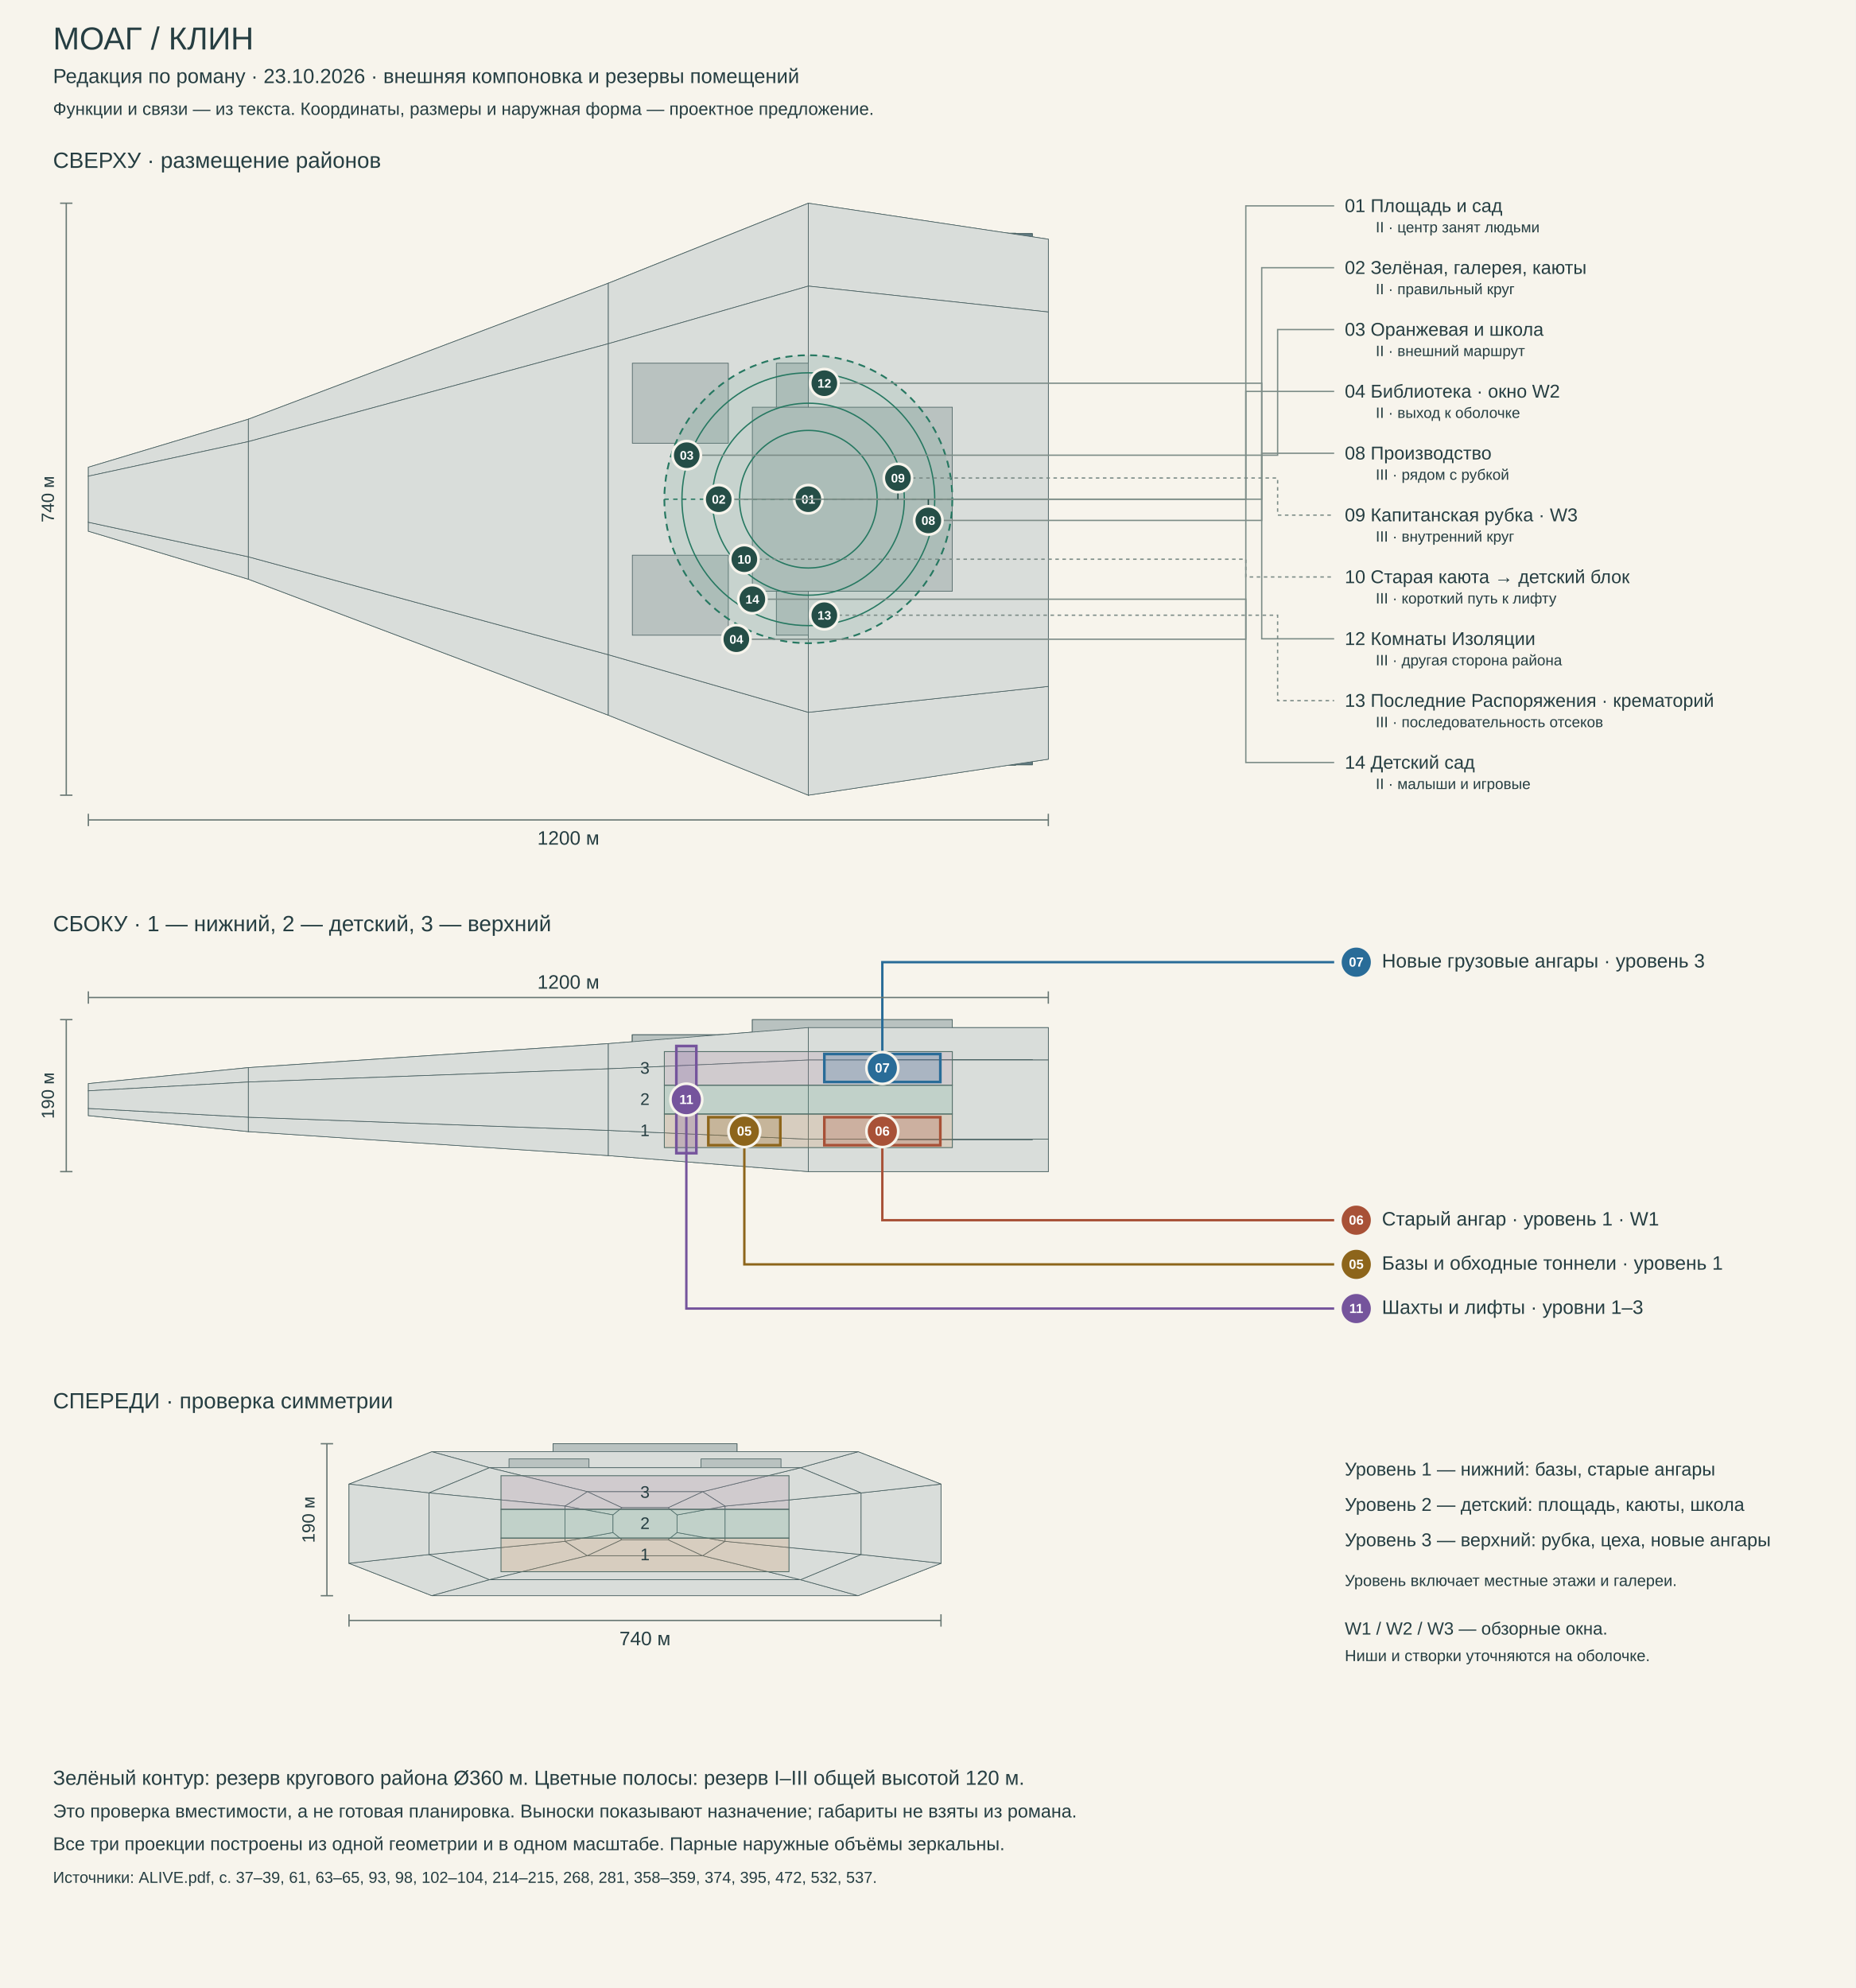
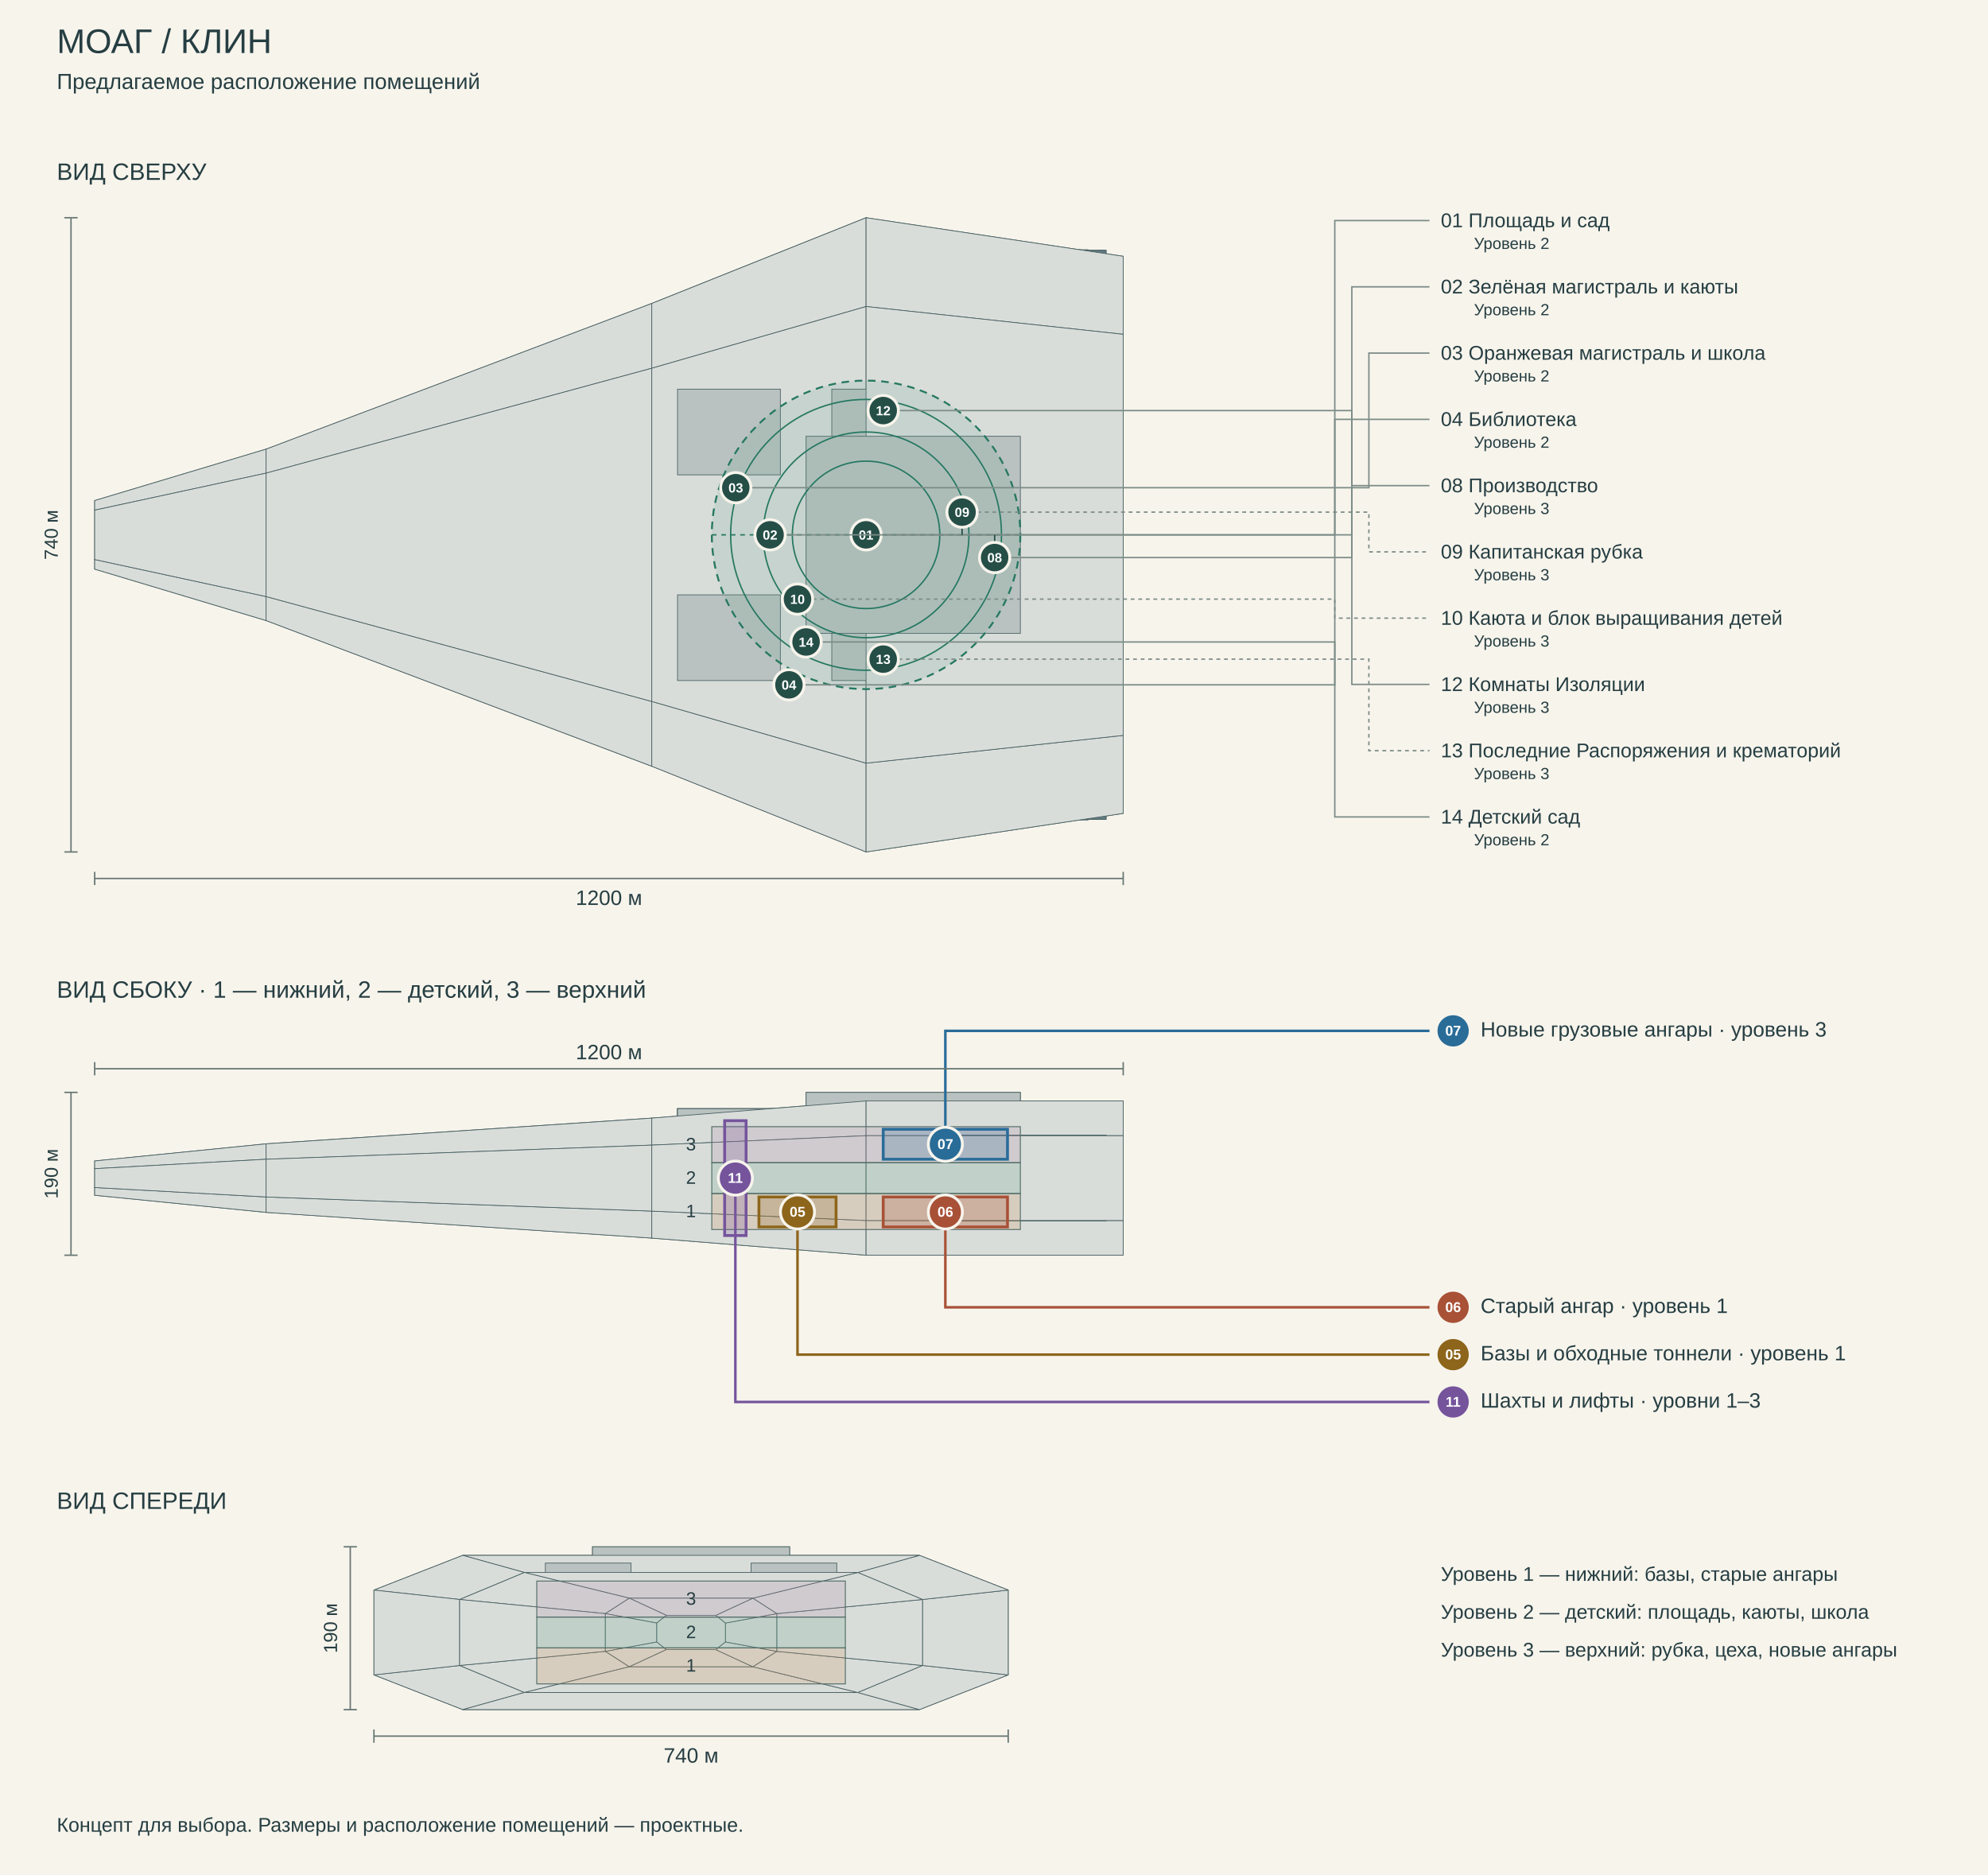
- <svg xmlns="http://www.w3.org/2000/svg" width="2100" height="2250" viewBox="0 0 2100 2250">
-   <rect width="2100" height="2250" fill="#f7f4ec" />
+ <svg xmlns="http://www.w3.org/2000/svg" width="2100" height="1980" viewBox="0 0 2100 1980">
+   <rect width="2100" height="1980" fill="#f7f4ec" />
  <style>text{font-family:Arial,sans-serif;fill:#263e42} .num{font-weight:bold}</style>
  <text x="60" y="56" font-size="36">МОАГ / КЛИН</text>
-   <text x="60" y="94" font-size="23">Редакция по роману · 23.10.2026 · внешняя компоновка и резервы помещений</text>
-   <text x="60" y="130" font-size="20">Функции и связи — из текста. Координаты, размеры и наружная форма — проектное предложение.</text>
-   <text x="60" y="190.0" font-size="25">СВЕРХУ · размещение районов</text>
+   <text x="60" y="94" font-size="23">Предлагаемое расположение помещений</text>
+   <text x="60" y="190.0" font-size="25">ВИД СВЕРХУ</text>
  <polygon points="914.86,806.20 914.86,323.80 1186.49,353.14 1186.49,776.86" fill="#d9ddda" stroke="#496061" stroke-width=".75" />
  <polygon points="688.51,741.01 688.51,388.99 914.86,323.80 914.86,806.20" fill="#d9ddda" stroke="#496061" stroke-width=".75" />
  <polygon points="914.86,900.00 914.86,806.20 1186.49,776.86 1186.49,859.26" fill="#d9ddda" stroke="#496061" stroke-width=".75" />
  <polygon points="914.86,323.80 914.86,230.00 1186.49,270.74 1186.49,353.14" fill="#d9ddda" stroke="#496061" stroke-width=".75" />
  <polygon points="688.51,809.46 688.51,741.01 914.86,806.20 914.86,900.00" fill="#d9ddda" stroke="#496061" stroke-width=".75" />
  <polygon points="688.51,388.99 688.51,320.54 914.86,230.00 914.86,323.80" fill="#d9ddda" stroke="#496061" stroke-width=".75" />
  <polygon points="281.08,630.19 281.08,499.81 688.51,388.99 688.51,741.01" fill="#d9ddda" stroke="#496061" stroke-width=".75" />
  <polygon points="987.30,865.59 1168.38,865.59 1168.38,854.73 987.30,854.73" fill="#617b82" stroke="#496061" stroke-width=".75" />
  <polygon points="987.30,275.27 1168.38,275.27 1168.38,264.41 987.30,264.41" fill="#617b82" stroke="#496061" stroke-width=".75" />
  <polygon points="281.08,655.54 281.08,630.19 688.51,741.01 688.51,809.46" fill="#d9ddda" stroke="#496061" stroke-width=".75" />
  <polygon points="281.08,499.81 281.08,474.46 688.51,320.54 688.51,388.99" fill="#d9ddda" stroke="#496061" stroke-width=".75" />
  <polygon points="100.00,591.08 100.00,538.92 281.08,499.81 281.08,630.19" fill="#d9ddda" stroke="#496061" stroke-width=".75" />
  <polygon points="100.00,601.22 100.00,591.08 281.08,630.19 281.08,655.54" fill="#d9ddda" stroke="#496061" stroke-width=".75" />
  <polygon points="100.00,538.92 100.00,528.78 281.08,474.46 281.08,499.81" fill="#d9ddda" stroke="#496061" stroke-width=".75" />
  <polygon points="997.26,866.05 1013.55,866.05 1013.55,780.03 997.26,780.03" fill="#b9c2c0" stroke="#496061" stroke-width=".75" />
  <polygon points="1133.07,866.05 1149.36,866.05 1149.36,780.03 1133.07,780.03" fill="#b9c2c0" stroke="#496061" stroke-width=".75" />
  <polygon points="997.26,349.97 1013.55,349.97 1013.55,263.95 997.26,263.95" fill="#b9c2c0" stroke="#496061" stroke-width=".75" />
  <polygon points="1133.07,349.97 1149.36,349.97 1149.36,263.95 1133.07,263.95" fill="#b9c2c0" stroke="#496061" stroke-width=".75" />
  <polygon points="997.26,866.05 997.26,780.03 1013.55,780.03 1013.55,866.05" fill="#b9c2c0" stroke="#496061" stroke-width=".75" />
  <polygon points="1133.07,866.05 1133.07,780.03 1149.36,780.03 1149.36,866.05" fill="#b9c2c0" stroke="#496061" stroke-width=".75" />
  <polygon points="997.26,349.97 997.26,263.95 1013.55,263.95 1013.55,349.97" fill="#b9c2c0" stroke="#496061" stroke-width=".75" />
  <polygon points="1133.07,349.97 1133.07,263.95 1149.36,263.95 1149.36,349.97" fill="#b9c2c0" stroke="#496061" stroke-width=".75" />
  <polygon points="100.00,528.78 100.00,538.92 281.08,499.81 281.08,474.46" fill="#d9ddda" stroke="#496061" stroke-width=".75" />
  <polygon points="100.00,591.08 100.00,601.22 281.08,655.54 281.08,630.19" fill="#d9ddda" stroke="#496061" stroke-width=".75" />
  <polygon points="100.00,538.92 100.00,591.08 281.08,630.19 281.08,499.81" fill="#d9ddda" stroke="#496061" stroke-width=".75" />
  <polygon points="281.08,474.46 281.08,499.81 688.51,388.99 688.51,320.54" fill="#d9ddda" stroke="#496061" stroke-width=".75" />
  <polygon points="281.08,630.19 281.08,655.54 688.51,809.46 688.51,741.01" fill="#d9ddda" stroke="#496061" stroke-width=".75" />
  <polygon points="987.30,865.59 987.30,854.73 1168.38,854.73 1168.38,865.59" fill="#617b82" stroke="#496061" stroke-width=".75" />
  <polygon points="987.30,275.27 987.30,264.41 1168.38,264.41 1168.38,275.27" fill="#617b82" stroke="#496061" stroke-width=".75" />
  <polygon points="281.08,499.81 281.08,630.19 688.51,741.01 688.51,388.99" fill="#d9ddda" stroke="#496061" stroke-width=".75" />
  <polygon points="715.68,718.92 824.32,718.92 824.32,628.38 715.68,628.38" fill="#b9c2c0" stroke="#496061" stroke-width=".75" />
  <polygon points="878.65,718.92 987.30,718.92 987.30,628.38 878.65,628.38" fill="#b9c2c0" stroke="#496061" stroke-width=".75" />
  <polygon points="715.68,501.62 824.32,501.62 824.32,411.08 715.68,411.08" fill="#b9c2c0" stroke="#496061" stroke-width=".75" />
  <polygon points="878.65,501.62 987.30,501.62 987.30,411.08 878.65,411.08" fill="#b9c2c0" stroke="#496061" stroke-width=".75" />
  <polygon points="688.51,320.54 688.51,388.99 914.86,323.80 914.86,230.00" fill="#d9ddda" stroke="#496061" stroke-width=".75" />
  <polygon points="688.51,741.01 688.51,809.46 914.86,900.00 914.86,806.20" fill="#d9ddda" stroke="#496061" stroke-width=".75" />
  <polygon points="914.86,230.00 914.86,323.80 1186.49,353.14 1186.49,270.74" fill="#d9ddda" stroke="#496061" stroke-width=".75" />
  <polygon points="914.86,806.20 914.86,900.00 1186.49,859.26 1186.49,776.86" fill="#d9ddda" stroke="#496061" stroke-width=".75" />
  <polygon points="851.49,669.12 1077.84,669.12 1077.84,460.88 851.49,460.88" fill="#b9c2c0" stroke="#496061" stroke-width=".75" />
  <polygon points="688.51,388.99 688.51,741.01 914.86,806.20 914.86,323.80" fill="#d9ddda" stroke="#496061" stroke-width=".75" />
  <polygon points="715.68,718.92 715.68,628.38 824.32,628.38 824.32,718.92" fill="#b9c2c0" stroke="#496061" stroke-width=".75" />
  <polygon points="878.65,718.92 878.65,628.38 987.30,628.38 987.30,718.92" fill="#b9c2c0" stroke="#496061" stroke-width=".75" />
  <polygon points="715.68,501.62 715.68,411.08 824.32,411.08 824.32,501.62" fill="#b9c2c0" stroke="#496061" stroke-width=".75" />
  <polygon points="878.65,501.62 878.65,411.08 987.30,411.08 987.30,501.62" fill="#b9c2c0" stroke="#496061" stroke-width=".75" />
  <polygon points="914.86,323.80 914.86,806.20 1186.49,776.86 1186.49,353.14" fill="#d9ddda" stroke="#496061" stroke-width=".75" />
  <polygon points="851.49,669.12 851.49,460.88 1077.84,460.88 1077.84,669.12" fill="#b9c2c0" stroke="#496061" stroke-width=".75" />
  <circle cx="914.865" cy="565.0" r="162.973" fill="#68a18e" fill-opacity=".16" stroke="#267861" stroke-width="2" stroke-dasharray="8 6" />
  <circle cx="914.865" cy="565.0" r="77.865" fill="none" stroke="#267861" stroke-width="1.5" />
  <circle cx="914.865" cy="565.0" r="108.649" fill="none" stroke="#267861" stroke-width="1.5" />
  <circle cx="914.865" cy="565.0" r="143.054" fill="none" stroke="#267861" stroke-width="1.5" />
  <polyline points="751.89,565.00 1077.84,565.00" fill="none" stroke="#267861" stroke-width="1.5" stroke-dasharray="5 5" />
  <polyline points="914.86,565.00 1410.00,565.00 1410.00,233.00 1510.00,233.00" fill="none" stroke="#7c8c87" stroke-width="1.5" />
  <circle cx="914.865" cy="565.0" r="16" fill="#254e47" stroke="#f7f4ec" stroke-width="3" />
  <text x="914.865" y="570.0" font-size="14" text-anchor="middle" class="num" style="fill:white">01</text>
  <text x="1522" y="240" font-size="21">01  Площадь и сад</text>
-   <text x="1557" y="263" font-size="17">II · центр занят людьми</text>
+   <text x="1557" y="263" font-size="17">Уровень 2</text>
  <polyline points="813.46,565.00 1428.00,565.00 1428.00,303.00 1510.00,303.00" fill="none" stroke="#7c8c87" stroke-width="1.5" />
  <circle cx="813.459" cy="565.0" r="16" fill="#254e47" stroke="#f7f4ec" stroke-width="3" />
  <text x="813.459" y="570.0" font-size="14" text-anchor="middle" class="num" style="fill:white">02</text>
-   <text x="1522" y="310" font-size="21">02  Зелёная, галерея, каюты</text>
-   <text x="1557" y="333" font-size="17">II · правильный круг</text>
+   <text x="1522" y="310" font-size="21">02  Зелёная магистраль и каюты</text>
+   <text x="1557" y="333" font-size="17">Уровень 2</text>
  <polyline points="777.24,515.20 1446.00,515.20 1446.00,373.00 1510.00,373.00" fill="none" stroke="#7c8c87" stroke-width="1.5" />
  <circle cx="777.243" cy="515.203" r="16" fill="#254e47" stroke="#f7f4ec" stroke-width="3" />
  <text x="777.243" y="520.203" font-size="14" text-anchor="middle" class="num" style="fill:white">03</text>
-   <text x="1522" y="380" font-size="21">03  Оранжевая и школа</text>
-   <text x="1557" y="403" font-size="17">II · внешний маршрут</text>
+   <text x="1522" y="380" font-size="21">03  Оранжевая магистраль и школа</text>
+   <text x="1557" y="403" font-size="17">Уровень 2</text>
  <polyline points="833.38,723.45 1410.00,723.45 1410.00,443.00 1510.00,443.00" fill="none" stroke="#7c8c87" stroke-width="1.5" />
  <circle cx="833.378" cy="723.446" r="16" fill="#254e47" stroke="#f7f4ec" stroke-width="3" />
  <text x="833.378" y="728.446" font-size="14" text-anchor="middle" class="num" style="fill:white">04</text>
-   <text x="1522" y="450" font-size="21">04  Библиотека · окно W2</text>
-   <text x="1557" y="473" font-size="17">II · выход к оболочке</text>
+   <text x="1522" y="450" font-size="21">04  Библиотека</text>
+   <text x="1557" y="473" font-size="17">Уровень 2</text>
  <polyline points="1050.68,565.00 1050.68,589.00" fill="none" stroke="#254e47" stroke-width="1.5" />
  <polyline points="1050.68,589.00 1428.00,589.00 1428.00,513.00 1510.00,513.00" fill="none" stroke="#7c8c87" stroke-width="1.5" />
  <circle cx="1050.676" cy="589.0" r="16" fill="#254e47" stroke="#f7f4ec" stroke-width="3" />
  <text x="1050.676" y="594.0" font-size="14" text-anchor="middle" class="num" style="fill:white">08</text>
  <text x="1522" y="520" font-size="21">08  Производство</text>
-   <text x="1557" y="543" font-size="17">III · рядом с рубкой</text>
+   <text x="1557" y="543" font-size="17">Уровень 3</text>
  <polyline points="1016.27,565.00 1016.27,541.00" fill="none" stroke="#254e47" stroke-width="1.5" />
  <polyline points="1016.27,541.00 1446.00,541.00 1446.00,583.00 1510.00,583.00" fill="none" stroke="#7c8c87" stroke-width="1.5" stroke-dasharray="4 4" />
  <circle cx="1016.27" cy="541.0" r="16" fill="#254e47" stroke="#f7f4ec" stroke-width="3" />
  <text x="1016.27" y="546.0" font-size="14" text-anchor="middle" class="num" style="fill:white">09</text>
-   <text x="1522" y="590" font-size="21">09  Капитанская рубка · W3</text>
-   <text x="1557" y="613" font-size="17">III · внутренний круг</text>
+   <text x="1522" y="590" font-size="21">09  Капитанская рубка</text>
+   <text x="1557" y="613" font-size="17">Уровень 3</text>
  <polyline points="842.43,632.91 1410.00,632.91 1410.00,653.00 1510.00,653.00" fill="none" stroke="#7c8c87" stroke-width="1.5" stroke-dasharray="4 4" />
  <circle cx="842.432" cy="632.905" r="16" fill="#254e47" stroke="#f7f4ec" stroke-width="3" />
  <text x="842.432" y="637.905" font-size="14" text-anchor="middle" class="num" style="fill:white">10</text>
-   <text x="1522" y="660" font-size="21">10  Старая каюта → детский блок</text>
-   <text x="1557" y="683" font-size="17">III · короткий путь к лифту</text>
+   <text x="1522" y="660" font-size="21">10  Каюта и блок выращивания детей</text>
+   <text x="1557" y="683" font-size="17">Уровень 3</text>
  <polyline points="932.97,433.72 1428.00,433.72 1428.00,723.00 1510.00,723.00" fill="none" stroke="#7c8c87" stroke-width="1.5" />
  <circle cx="932.973" cy="433.716" r="16" fill="#254e47" stroke="#f7f4ec" stroke-width="3" />
  <text x="932.973" y="438.716" font-size="14" text-anchor="middle" class="num" style="fill:white">12</text>
  <text x="1522" y="730" font-size="21">12  Комнаты Изоляции</text>
-   <text x="1557" y="753" font-size="17">III · другая сторона района</text>
+   <text x="1557" y="753" font-size="17">Уровень 3</text>
  <polyline points="932.97,696.28 1446.00,696.28 1446.00,793.00 1510.00,793.00" fill="none" stroke="#7c8c87" stroke-width="1.5" stroke-dasharray="4 4" />
  <circle cx="932.973" cy="696.284" r="16" fill="#254e47" stroke="#f7f4ec" stroke-width="3" />
  <text x="932.973" y="701.284" font-size="14" text-anchor="middle" class="num" style="fill:white">13</text>
-   <text x="1522" y="800" font-size="21">13  Последние Распоряжения · крематорий</text>
-   <text x="1557" y="823" font-size="17">III · последовательность отсеков</text>
+   <text x="1522" y="800" font-size="21">13  Последние Распоряжения и крематорий</text>
+   <text x="1557" y="823" font-size="17">Уровень 3</text>
  <polyline points="851.49,678.18 1410.00,678.18 1410.00,863.00 1510.00,863.00" fill="none" stroke="#7c8c87" stroke-width="1.5" />
  <circle cx="851.486" cy="678.176" r="16" fill="#254e47" stroke="#f7f4ec" stroke-width="3" />
  <text x="851.486" y="683.176" font-size="14" text-anchor="middle" class="num" style="fill:white">14</text>
  <text x="1522" y="870" font-size="21">14  Детский сад</text>
-   <text x="1557" y="893" font-size="17">II · малыши и игровые</text>
+   <text x="1557" y="893" font-size="17">Уровень 2</text>
  <polyline points="100.00,921.00 100.00,935.00" fill="none" stroke="#687773" stroke-width="1.5" />
  <polyline points="1186.49,921.00 1186.49,935.00" fill="none" stroke="#687773" stroke-width="1.5" />
  <polyline points="100.00,928.00 1186.49,928.00" fill="none" stroke="#687773" stroke-width="1.5" />
  <text x="643.243" y="956.0" font-size="22" text-anchor="middle">1200 м</text>
  <polyline points="75.00,230.00 75.00,900.00" fill="none" stroke="#687773" stroke-width="1.5" />
  <polyline points="68.00,230.00 82.00,230.00" fill="none" stroke="#687773" stroke-width="1.5" />
  <polyline points="68.00,900.00 82.00,900.00" fill="none" stroke="#687773" stroke-width="1.5" />
  <text x="61" y="565.0" font-size="20" text-anchor="middle" transform="rotate(-90 61 565.0)">740 м</text>
-   <text x="60" y="1053.986" font-size="25">СБОКУ · 1 — нижний, 2 — детский, 3 — верхний</text>
+   <text x="60" y="1053.986" font-size="25">ВИД СБОКУ · 1 — нижний, 2 — детский, 3 — верхний</text>
  <polygon points="914.86,1289.34 914.86,1199.71 1186.49,1199.71 1186.49,1289.34" fill="#d9ddda" stroke="#496061" stroke-width=".75" />
  <polygon points="997.26,1251.77 1013.55,1251.77 1013.55,1237.28 997.26,1237.28" fill="#b9c2c0" stroke="#496061" stroke-width=".75" />
  <polygon points="1133.07,1251.77 1149.36,1251.77 1149.36,1237.28 1133.07,1237.28" fill="#b9c2c0" stroke="#496061" stroke-width=".75" />
  <polygon points="987.30,1289.80 1168.38,1289.80 1168.38,1199.26 987.30,1199.26" fill="#617b82" stroke="#496061" stroke-width=".75" />
  <polygon points="688.51,1279.39 688.51,1209.67 914.86,1199.71 914.86,1289.34" fill="#d9ddda" stroke="#496061" stroke-width=".75" />
  <polygon points="987.30,1289.80 987.30,1199.26 1168.38,1199.26 1168.38,1289.80" fill="#617b82" stroke="#496061" stroke-width=".75" />
  <polygon points="914.86,1326.01 914.86,1289.34 1186.49,1289.34 1186.49,1326.01" fill="#d9ddda" stroke="#496061" stroke-width=".75" />
  <polygon points="914.86,1199.71 914.86,1163.04 1186.49,1163.04 1186.49,1199.71" fill="#d9ddda" stroke="#496061" stroke-width=".75" />
  <polygon points="688.51,1307.91 688.51,1279.39 914.86,1289.34 914.86,1326.01" fill="#d9ddda" stroke="#496061" stroke-width=".75" />
  <polygon points="688.51,1209.67 688.51,1181.15 914.86,1163.04 914.86,1199.71" fill="#d9ddda" stroke="#496061" stroke-width=".75" />
  <polygon points="997.26,1251.77 997.26,1237.28 1013.55,1237.28 1013.55,1251.77" fill="#b9c2c0" stroke="#496061" stroke-width=".75" />
  <polygon points="1133.07,1251.77 1133.07,1237.28 1149.36,1237.28 1149.36,1251.77" fill="#b9c2c0" stroke="#496061" stroke-width=".75" />
  <polygon points="281.08,1264.45 281.08,1224.61 688.51,1209.67 688.51,1279.39" fill="#d9ddda" stroke="#496061" stroke-width=".75" />
  <polygon points="715.68,1192.92 824.32,1192.92 824.32,1171.19 715.68,1171.19" fill="#b9c2c0" stroke="#496061" stroke-width=".75" />
  <polygon points="878.65,1192.92 987.30,1192.92 987.30,1171.19 878.65,1171.19" fill="#b9c2c0" stroke="#496061" stroke-width=".75" />
  <polygon points="281.08,1280.74 281.08,1264.45 688.51,1279.39 688.51,1307.91" fill="#d9ddda" stroke="#496061" stroke-width=".75" />
  <polygon points="281.08,1224.61 281.08,1208.31 688.51,1181.15 688.51,1209.67" fill="#d9ddda" stroke="#496061" stroke-width=".75" />
  <polygon points="851.49,1181.15 1077.84,1181.15 1077.84,1153.99 851.49,1153.99" fill="#b9c2c0" stroke="#496061" stroke-width=".75" />
  <polygon points="100.00,1254.49 100.00,1234.57 281.08,1224.61 281.08,1264.45" fill="#d9ddda" stroke="#496061" stroke-width=".75" />
  <polygon points="715.68,1192.92 715.68,1171.19 824.32,1171.19 824.32,1192.92" fill="#b9c2c0" stroke="#496061" stroke-width=".75" />
  <polygon points="878.65,1192.92 878.65,1171.19 987.30,1171.19 987.30,1192.92" fill="#b9c2c0" stroke="#496061" stroke-width=".75" />
  <polygon points="100.00,1262.64 100.00,1254.49 281.08,1264.45 281.08,1280.74" fill="#d9ddda" stroke="#496061" stroke-width=".75" />
  <polygon points="100.00,1234.57 100.00,1226.42 281.08,1208.31 281.08,1224.61" fill="#d9ddda" stroke="#496061" stroke-width=".75" />
  <polygon points="100.00,1254.49 100.00,1262.64 281.08,1280.74 281.08,1264.45" fill="#d9ddda" stroke="#496061" stroke-width=".75" />
  <polygon points="100.00,1226.42 100.00,1234.57 281.08,1224.61 281.08,1208.31" fill="#d9ddda" stroke="#496061" stroke-width=".75" />
  <polygon points="100.00,1234.57 100.00,1254.49 281.08,1264.45 281.08,1224.61" fill="#d9ddda" stroke="#496061" stroke-width=".75" />
  <polygon points="715.68,1192.92 824.32,1192.92 824.32,1171.19 715.68,1171.19" fill="#b9c2c0" stroke="#496061" stroke-width=".75" />
  <polygon points="878.65,1192.92 987.30,1192.92 987.30,1171.19 878.65,1171.19" fill="#b9c2c0" stroke="#496061" stroke-width=".75" />
  <polygon points="851.49,1181.15 851.49,1153.99 1077.84,1153.99 1077.84,1181.15" fill="#b9c2c0" stroke="#496061" stroke-width=".75" />
  <polygon points="281.08,1264.45 281.08,1280.74 688.51,1307.91 688.51,1279.39" fill="#d9ddda" stroke="#496061" stroke-width=".75" />
  <polygon points="281.08,1208.31 281.08,1224.61 688.51,1209.67 688.51,1181.15" fill="#d9ddda" stroke="#496061" stroke-width=".75" />
  <polygon points="715.68,1192.92 715.68,1171.19 824.32,1171.19 824.32,1192.92" fill="#b9c2c0" stroke="#496061" stroke-width=".75" />
  <polygon points="878.65,1192.92 878.65,1171.19 987.30,1171.19 987.30,1192.92" fill="#b9c2c0" stroke="#496061" stroke-width=".75" />
  <polygon points="281.08,1224.61 281.08,1264.45 688.51,1279.39 688.51,1209.67" fill="#d9ddda" stroke="#496061" stroke-width=".75" />
  <polygon points="997.26,1251.77 1013.55,1251.77 1013.55,1237.28 997.26,1237.28" fill="#b9c2c0" stroke="#496061" stroke-width=".75" />
  <polygon points="1133.07,1251.77 1149.36,1251.77 1149.36,1237.28 1133.07,1237.28" fill="#b9c2c0" stroke="#496061" stroke-width=".75" />
  <polygon points="688.51,1279.39 688.51,1307.91 914.86,1326.01 914.86,1289.34" fill="#d9ddda" stroke="#496061" stroke-width=".75" />
  <polygon points="688.51,1181.15 688.51,1209.67 914.86,1199.71 914.86,1163.04" fill="#d9ddda" stroke="#496061" stroke-width=".75" />
  <polygon points="914.86,1289.34 914.86,1326.01 1186.49,1326.01 1186.49,1289.34" fill="#d9ddda" stroke="#496061" stroke-width=".75" />
  <polygon points="914.86,1163.04 914.86,1199.71 1186.49,1199.71 1186.49,1163.04" fill="#d9ddda" stroke="#496061" stroke-width=".75" />
  <polygon points="688.51,1209.67 688.51,1279.39 914.86,1289.34 914.86,1199.71" fill="#d9ddda" stroke="#496061" stroke-width=".75" />
  <polygon points="987.30,1289.80 1168.38,1289.80 1168.38,1199.26 987.30,1199.26" fill="#617b82" stroke="#496061" stroke-width=".75" />
  <polygon points="987.30,1289.80 987.30,1199.26 1168.38,1199.26 1168.38,1289.80" fill="#617b82" stroke="#496061" stroke-width=".75" />
  <polygon points="997.26,1251.77 997.26,1237.28 1013.55,1237.28 1013.55,1251.77" fill="#b9c2c0" stroke="#496061" stroke-width=".75" />
  <polygon points="1133.07,1251.77 1133.07,1237.28 1149.36,1237.28 1149.36,1251.77" fill="#b9c2c0" stroke="#496061" stroke-width=".75" />
  <polygon points="914.86,1199.71 914.86,1289.34 1186.49,1289.34 1186.49,1199.71" fill="#d9ddda" stroke="#496061" stroke-width=".75" />
  <rect x="751.892" y="1260.824" width="325.946" height="38.027" fill="#cc9767" fill-opacity=".23" stroke="#536e68" stroke-width="1" />
  <text x="729.892" y="1285.838" font-size="19" text-anchor="middle">1</text>
  <rect x="751.892" y="1228.23" width="325.946" height="32.595" fill="#70a78f" fill-opacity=".23" stroke="#536e68" stroke-width="1" />
  <text x="729.892" y="1250.527" font-size="19" text-anchor="middle">2</text>
  <rect x="751.892" y="1190.203" width="325.946" height="38.027" fill="#b18ba6" fill-opacity=".23" stroke="#536e68" stroke-width="1" />
  <text x="729.892" y="1215.216" font-size="19" text-anchor="middle">3</text>
  <rect x="932.973" y="1192.919" width="131.284" height="31.689" fill="#296c98" fill-opacity=".23" stroke="#296c98" stroke-width="3" />
  <polyline points="998.61,1208.76 998.61,1088.99 1510.00,1088.99" fill="none" stroke="#296c98" stroke-width="2.7" />
  <circle cx="998.615" cy="1208.764" r="18" fill="#296c98" stroke="#f7f4ec" stroke-width="3" />
  <text x="998.615" y="1213.764" font-size="15" text-anchor="middle" class="num" style="fill:white">07</text>
  <circle cx="1535" cy="1088.986" r="18" fill="#296c98" stroke="#f7f4ec" stroke-width="3" />
  <text x="1535" y="1093.986" font-size="15" text-anchor="middle" class="num" style="fill:white">07</text>
  <text x="1564" y="1094.986" font-size="22">Новые грузовые ангары · уровень 3</text>
  <rect x="932.973" y="1264.446" width="131.284" height="31.689" fill="#a85137" fill-opacity=".23" stroke="#a85137" stroke-width="3" />
  <polyline points="998.61,1280.29 998.61,1381.01 1510.00,1381.01" fill="none" stroke="#a85137" stroke-width="2.7" />
  <circle cx="998.615" cy="1280.291" r="18" fill="#a85137" stroke="#f7f4ec" stroke-width="3" />
  <text x="998.615" y="1285.291" font-size="15" text-anchor="middle" class="num" style="fill:white">06</text>
  <circle cx="1535" cy="1381.014" r="18" fill="#a85137" stroke="#f7f4ec" stroke-width="3" />
  <text x="1535" y="1386.014" font-size="15" text-anchor="middle" class="num" style="fill:white">06</text>
-   <text x="1564" y="1387.014" font-size="22">Старый ангар · уровень 1 · W1</text>
+   <text x="1564" y="1387.014" font-size="22">Старый ангар · уровень 1</text>
  <rect x="801.689" y="1264.446" width="81.486" height="31.689" fill="#8d651b" fill-opacity=".23" stroke="#8d651b" stroke-width="3" />
  <polyline points="842.43,1280.29 842.43,1431.01 1510.00,1431.01" fill="none" stroke="#8d651b" stroke-width="2.7" />
  <circle cx="842.432" cy="1280.291" r="18" fill="#8d651b" stroke="#f7f4ec" stroke-width="3" />
  <text x="842.432" y="1285.291" font-size="15" text-anchor="middle" class="num" style="fill:white">05</text>
  <circle cx="1535" cy="1431.014" r="18" fill="#8d651b" stroke="#f7f4ec" stroke-width="3" />
  <text x="1535" y="1436.014" font-size="15" text-anchor="middle" class="num" style="fill:white">05</text>
  <text x="1564" y="1437.014" font-size="22">Базы и обходные тоннели · уровень 1</text>
  <rect x="765.473" y="1183.865" width="22.635" height="121.324" fill="#75549c" fill-opacity=".23" stroke="#75549c" stroke-width="3" />
  <polyline points="776.79,1244.53 776.79,1481.01 1510.00,1481.01" fill="none" stroke="#75549c" stroke-width="2.7" />
  <circle cx="776.791" cy="1244.527" r="18" fill="#75549c" stroke="#f7f4ec" stroke-width="3" />
  <text x="776.791" y="1249.527" font-size="15" text-anchor="middle" class="num" style="fill:white">11</text>
  <circle cx="1535" cy="1481.014" r="18" fill="#75549c" stroke="#f7f4ec" stroke-width="3" />
  <text x="1535" y="1486.014" font-size="15" text-anchor="middle" class="num" style="fill:white">11</text>
  <text x="1564" y="1487.014" font-size="22">Шахты и лифты · уровни 1–3</text>
  <polyline points="100.00,1121.99 100.00,1135.99" fill="none" stroke="#687773" stroke-width="1.5" />
  <polyline points="1186.49,1121.99 1186.49,1135.99" fill="none" stroke="#687773" stroke-width="1.5" />
  <polyline points="100.00,1128.99 1186.49,1128.99" fill="none" stroke="#687773" stroke-width="1.5" />
  <text x="643.243" y="1118.986" font-size="22" text-anchor="middle">1200 м</text>
  <polyline points="75.00,1153.99 75.00,1326.01" fill="none" stroke="#687773" stroke-width="1.5" />
  <polyline points="68.00,1153.99 82.00,1153.99" fill="none" stroke="#687773" stroke-width="1.5" />
  <polyline points="68.00,1326.01 82.00,1326.01" fill="none" stroke="#687773" stroke-width="1.5" />
  <text x="61" y="1240" font-size="20" text-anchor="middle" transform="rotate(-90 61 1240)">190 м</text>
-   <text x="60" y="1593.986" font-size="25">СПЕРЕДИ · проверка симметрии</text>
+   <text x="60" y="1593.986" font-size="25">ВИД СПЕРЕДИ</text>
  <polygon points="435.74,1769.34 518.14,1806.01 941.86,1806.01 1024.26,1769.34 1024.26,1679.71 941.86,1643.04 518.14,1643.04 435.74,1679.71" fill="#d9ddda" stroke="#496061" stroke-width=".75" />
  <polygon points="429.41,1769.80 429.41,1679.26 440.27,1679.26 440.27,1769.80" fill="#617b82" stroke="#496061" stroke-width=".75" />
  <polygon points="1019.73,1769.80 1019.73,1679.26 1030.59,1679.26 1030.59,1769.80" fill="#617b82" stroke="#496061" stroke-width=".75" />
  <polygon points="428.95,1731.77 428.95,1717.28 514.97,1717.28 514.97,1731.77" fill="#b9c2c0" stroke="#496061" stroke-width=".75" />
  <polygon points="945.03,1731.77 945.03,1717.28 1031.05,1717.28 1031.05,1731.77" fill="#b9c2c0" stroke="#496061" stroke-width=".75" />
  <polygon points="428.95,1731.77 514.97,1731.77 514.97,1717.28 428.95,1717.28" fill="#b9c2c0" stroke="#496061" stroke-width=".75" />
  <polygon points="945.03,1731.77 1031.05,1731.77 1031.05,1717.28 945.03,1717.28" fill="#b9c2c0" stroke="#496061" stroke-width=".75" />
  <polygon points="625.88,1661.15 625.88,1633.99 834.12,1633.99 834.12,1661.15" fill="#b9c2c0" stroke="#496061" stroke-width=".75" />
  <polygon points="395.00,1769.34 488.80,1806.01 518.14,1806.01 435.74,1769.34" fill="#d9ddda" stroke="#496061" stroke-width=".75" />
  <polygon points="971.20,1806.01 1065.00,1769.34 1024.26,1769.34 941.86,1806.01" fill="#d9ddda" stroke="#496061" stroke-width=".75" />
  <polygon points="1065.00,1769.34 1065.00,1679.71 1024.26,1679.71 1024.26,1769.34" fill="#d9ddda" stroke="#496061" stroke-width=".75" />
  <polygon points="1065.00,1679.71 971.20,1643.04 941.86,1643.04 1024.26,1679.71" fill="#d9ddda" stroke="#496061" stroke-width=".75" />
  <polygon points="488.80,1643.04 395.00,1679.71 435.74,1679.71 518.14,1643.04" fill="#d9ddda" stroke="#496061" stroke-width=".75" />
  <polygon points="395.00,1679.71 395.00,1769.34 435.74,1769.34 435.74,1679.71" fill="#d9ddda" stroke="#496061" stroke-width=".75" />
  <polygon points="428.95,1731.77 428.95,1717.28 514.97,1717.28 514.97,1731.77" fill="#b9c2c0" stroke="#496061" stroke-width=".75" />
  <polygon points="945.03,1731.77 945.03,1717.28 1031.05,1717.28 1031.05,1731.77" fill="#b9c2c0" stroke="#496061" stroke-width=".75" />
  <polygon points="428.95,1731.77 514.97,1731.77 514.97,1717.28 428.95,1717.28" fill="#b9c2c0" stroke="#496061" stroke-width=".75" />
  <polygon points="945.03,1731.77 1031.05,1731.77 1031.05,1717.28 945.03,1717.28" fill="#b9c2c0" stroke="#496061" stroke-width=".75" />
  <polygon points="429.41,1769.80 440.27,1769.80 440.27,1679.26 429.41,1679.26" fill="#617b82" stroke="#496061" stroke-width=".75" />
  <polygon points="576.08,1672.92 576.08,1651.19 666.62,1651.19 666.62,1672.92" fill="#b9c2c0" stroke="#496061" stroke-width=".75" />
  <polygon points="1019.73,1769.80 1030.59,1769.80 1030.59,1679.26 1019.73,1679.26" fill="#617b82" stroke="#496061" stroke-width=".75" />
  <polygon points="793.38,1672.92 793.38,1651.19 883.92,1651.19 883.92,1672.92" fill="#b9c2c0" stroke="#496061" stroke-width=".75" />
  <polygon points="576.08,1672.92 666.62,1672.92 666.62,1651.19 576.08,1651.19" fill="#b9c2c0" stroke="#496061" stroke-width=".75" />
  <polygon points="793.38,1672.92 883.92,1672.92 883.92,1651.19 793.38,1651.19" fill="#b9c2c0" stroke="#496061" stroke-width=".75" />
  <polygon points="625.88,1661.15 834.12,1661.15 834.12,1633.99 625.88,1633.99" fill="#b9c2c0" stroke="#496061" stroke-width=".75" />
  <polygon points="576.08,1672.92 576.08,1651.19 666.62,1651.19 666.62,1672.92" fill="#b9c2c0" stroke="#496061" stroke-width=".75" />
  <polygon points="793.38,1672.92 793.38,1651.19 883.92,1651.19 883.92,1672.92" fill="#b9c2c0" stroke="#496061" stroke-width=".75" />
  <polygon points="485.54,1759.39 553.99,1787.91 488.80,1806.01 395.00,1769.34" fill="#d9ddda" stroke="#496061" stroke-width=".75" />
  <polygon points="553.99,1787.91 906.01,1787.91 971.20,1806.01 488.80,1806.01" fill="#d9ddda" stroke="#496061" stroke-width=".75" />
  <polygon points="906.01,1787.91 974.46,1759.39 1065.00,1769.34 971.20,1806.01" fill="#d9ddda" stroke="#496061" stroke-width=".75" />
  <polygon points="974.46,1759.39 974.46,1689.67 1065.00,1679.71 1065.00,1769.34" fill="#d9ddda" stroke="#496061" stroke-width=".75" />
  <polygon points="974.46,1689.67 906.01,1661.15 971.20,1643.04 1065.00,1679.71" fill="#d9ddda" stroke="#496061" stroke-width=".75" />
  <polygon points="906.01,1661.15 553.99,1661.15 488.80,1643.04 971.20,1643.04" fill="#d9ddda" stroke="#496061" stroke-width=".75" />
  <polygon points="553.99,1661.15 485.54,1689.67 395.00,1679.71 488.80,1643.04" fill="#d9ddda" stroke="#496061" stroke-width=".75" />
  <polygon points="485.54,1689.67 485.54,1759.39 395.00,1769.34 395.00,1679.71" fill="#d9ddda" stroke="#496061" stroke-width=".75" />
  <polygon points="576.08,1672.92 666.62,1672.92 666.62,1651.19 576.08,1651.19" fill="#b9c2c0" stroke="#496061" stroke-width=".75" />
  <polygon points="793.38,1672.92 883.92,1672.92 883.92,1651.19 793.38,1651.19" fill="#b9c2c0" stroke="#496061" stroke-width=".75" />
  <polygon points="639.46,1744.45 664.81,1760.74 553.99,1787.91 485.54,1759.39" fill="#d9ddda" stroke="#496061" stroke-width=".75" />
  <polygon points="664.81,1760.74 795.19,1760.74 906.01,1787.91 553.99,1787.91" fill="#d9ddda" stroke="#496061" stroke-width=".75" />
  <polygon points="795.19,1760.74 820.54,1744.45 974.46,1759.39 906.01,1787.91" fill="#d9ddda" stroke="#496061" stroke-width=".75" />
  <polygon points="820.54,1744.45 820.54,1704.61 974.46,1689.67 974.46,1759.39" fill="#d9ddda" stroke="#496061" stroke-width=".75" />
  <polygon points="820.54,1704.61 795.19,1688.31 906.01,1661.15 974.46,1689.67" fill="#d9ddda" stroke="#496061" stroke-width=".75" />
  <polygon points="795.19,1688.31 664.81,1688.31 553.99,1661.15 906.01,1661.15" fill="#d9ddda" stroke="#496061" stroke-width=".75" />
  <polygon points="664.81,1688.31 639.46,1704.61 485.54,1689.67 553.99,1661.15" fill="#d9ddda" stroke="#496061" stroke-width=".75" />
  <polygon points="639.46,1704.61 639.46,1744.45 485.54,1759.39 485.54,1689.67" fill="#d9ddda" stroke="#496061" stroke-width=".75" />
  <polygon points="693.78,1734.49 703.92,1742.64 664.81,1760.74 639.46,1744.45" fill="#d9ddda" stroke="#496061" stroke-width=".75" />
  <polygon points="703.92,1742.64 756.08,1742.64 795.19,1760.74 664.81,1760.74" fill="#d9ddda" stroke="#496061" stroke-width=".75" />
  <polygon points="756.08,1742.64 766.22,1734.49 820.54,1744.45 795.19,1760.74" fill="#d9ddda" stroke="#496061" stroke-width=".75" />
  <polygon points="766.22,1734.49 766.22,1714.57 820.54,1704.61 820.54,1744.45" fill="#d9ddda" stroke="#496061" stroke-width=".75" />
  <polygon points="766.22,1714.57 756.08,1706.42 795.19,1688.31 820.54,1704.61" fill="#d9ddda" stroke="#496061" stroke-width=".75" />
  <polygon points="756.08,1706.42 703.92,1706.42 664.81,1688.31 795.19,1688.31" fill="#d9ddda" stroke="#496061" stroke-width=".75" />
  <polygon points="703.92,1706.42 693.78,1714.57 639.46,1704.61 664.81,1688.31" fill="#d9ddda" stroke="#496061" stroke-width=".75" />
  <polygon points="693.78,1714.57 693.78,1734.49 639.46,1744.45 639.46,1704.61" fill="#d9ddda" stroke="#496061" stroke-width=".75" />
  <polygon points="693.78,1714.57 703.92,1706.42 756.08,1706.42 766.22,1714.57 766.22,1734.49 756.08,1742.64 703.92,1742.64 693.78,1734.49" fill="#d9ddda" stroke="#496061" stroke-width=".75" />
  <rect x="567.027" y="1740.824" width="325.946" height="38.027" fill="#cc9767" fill-opacity=".23" stroke="#536e68" stroke-width="1" />
  <text x="730.0" y="1765.838" font-size="19" text-anchor="middle">1</text>
  <rect x="567.027" y="1708.23" width="325.946" height="32.595" fill="#70a78f" fill-opacity=".23" stroke="#536e68" stroke-width="1" />
  <text x="730.0" y="1730.527" font-size="19" text-anchor="middle">2</text>
  <rect x="567.027" y="1670.203" width="325.946" height="38.027" fill="#b18ba6" fill-opacity=".23" stroke="#536e68" stroke-width="1" />
  <text x="730.0" y="1695.216" font-size="19" text-anchor="middle">3</text>
  <text x="1522" y="1670" font-size="21">Уровень 1 — нижний: базы, старые ангары</text>
  <text x="1522" y="1710" font-size="21">Уровень 2 — детский: площадь, каюты, школа</text>
  <text x="1522" y="1750" font-size="21">Уровень 3 — верхний: рубка, цеха, новые ангары</text>
-   <text x="1522" y="1795" font-size="18">Уровень включает местные этажи и галереи.</text>
-   <text x="1522" y="1850" font-size="20">W1 / W2 / W3 — обзорные окна.</text>
-   <text x="1522" y="1880" font-size="18">Ниши и створки уточняются на оболочке.</text>
  <polyline points="395.00,1827.01 395.00,1841.01" fill="none" stroke="#687773" stroke-width="1.5" />
  <polyline points="1065.00,1827.01 1065.00,1841.01" fill="none" stroke="#687773" stroke-width="1.5" />
  <polyline points="395.00,1834.01 1065.00,1834.01" fill="none" stroke="#687773" stroke-width="1.5" />
-   <text x="730.0" y="1862.014" font-size="22" text-anchor="middle">740 м</text>
  <polyline points="370.00,1633.99 370.00,1806.01" fill="none" stroke="#687773" stroke-width="1.5" />
  <polyline points="363.00,1633.99 377.00,1633.99" fill="none" stroke="#687773" stroke-width="1.5" />
  <polyline points="363.00,1806.01 377.00,1806.01" fill="none" stroke="#687773" stroke-width="1.5" />
  <text x="356.0" y="1720" font-size="20" text-anchor="middle" transform="rotate(-90 356.0 1720)">190 м</text>
-   <text x="60" y="2020" font-size="23">Зелёный контур: резерв кругового района Ø360 м. Цветные полосы: резерв I–III общей высотой 120 м.</text>
-   <text x="60" y="2057" font-size="21">Это проверка вместимости, а не готовая планировка. Выноски показывают назначение; габариты не взяты из романа.</text>
-   <text x="60" y="2094" font-size="21">Все три проекции построены из одной геометрии и в одном масштабе. Парные наружные объёмы зеркальны.</text>
-   <text x="60" y="2131" font-size="18">Источники: ALIVE.pdf, с. 37–39, 61, 63–65, 93, 98, 102–104, 214–215, 268, 281, 358–359, 374, 395, 472, 532, 537.</text>
+   <text x="730.0" y="1862.014" font-size="22" text-anchor="middle">740 м</text>
+   <text x="60" y="1935" font-size="21">Концепт для выбора. Размеры и расположение помещений — проектные.</text>
</svg>
